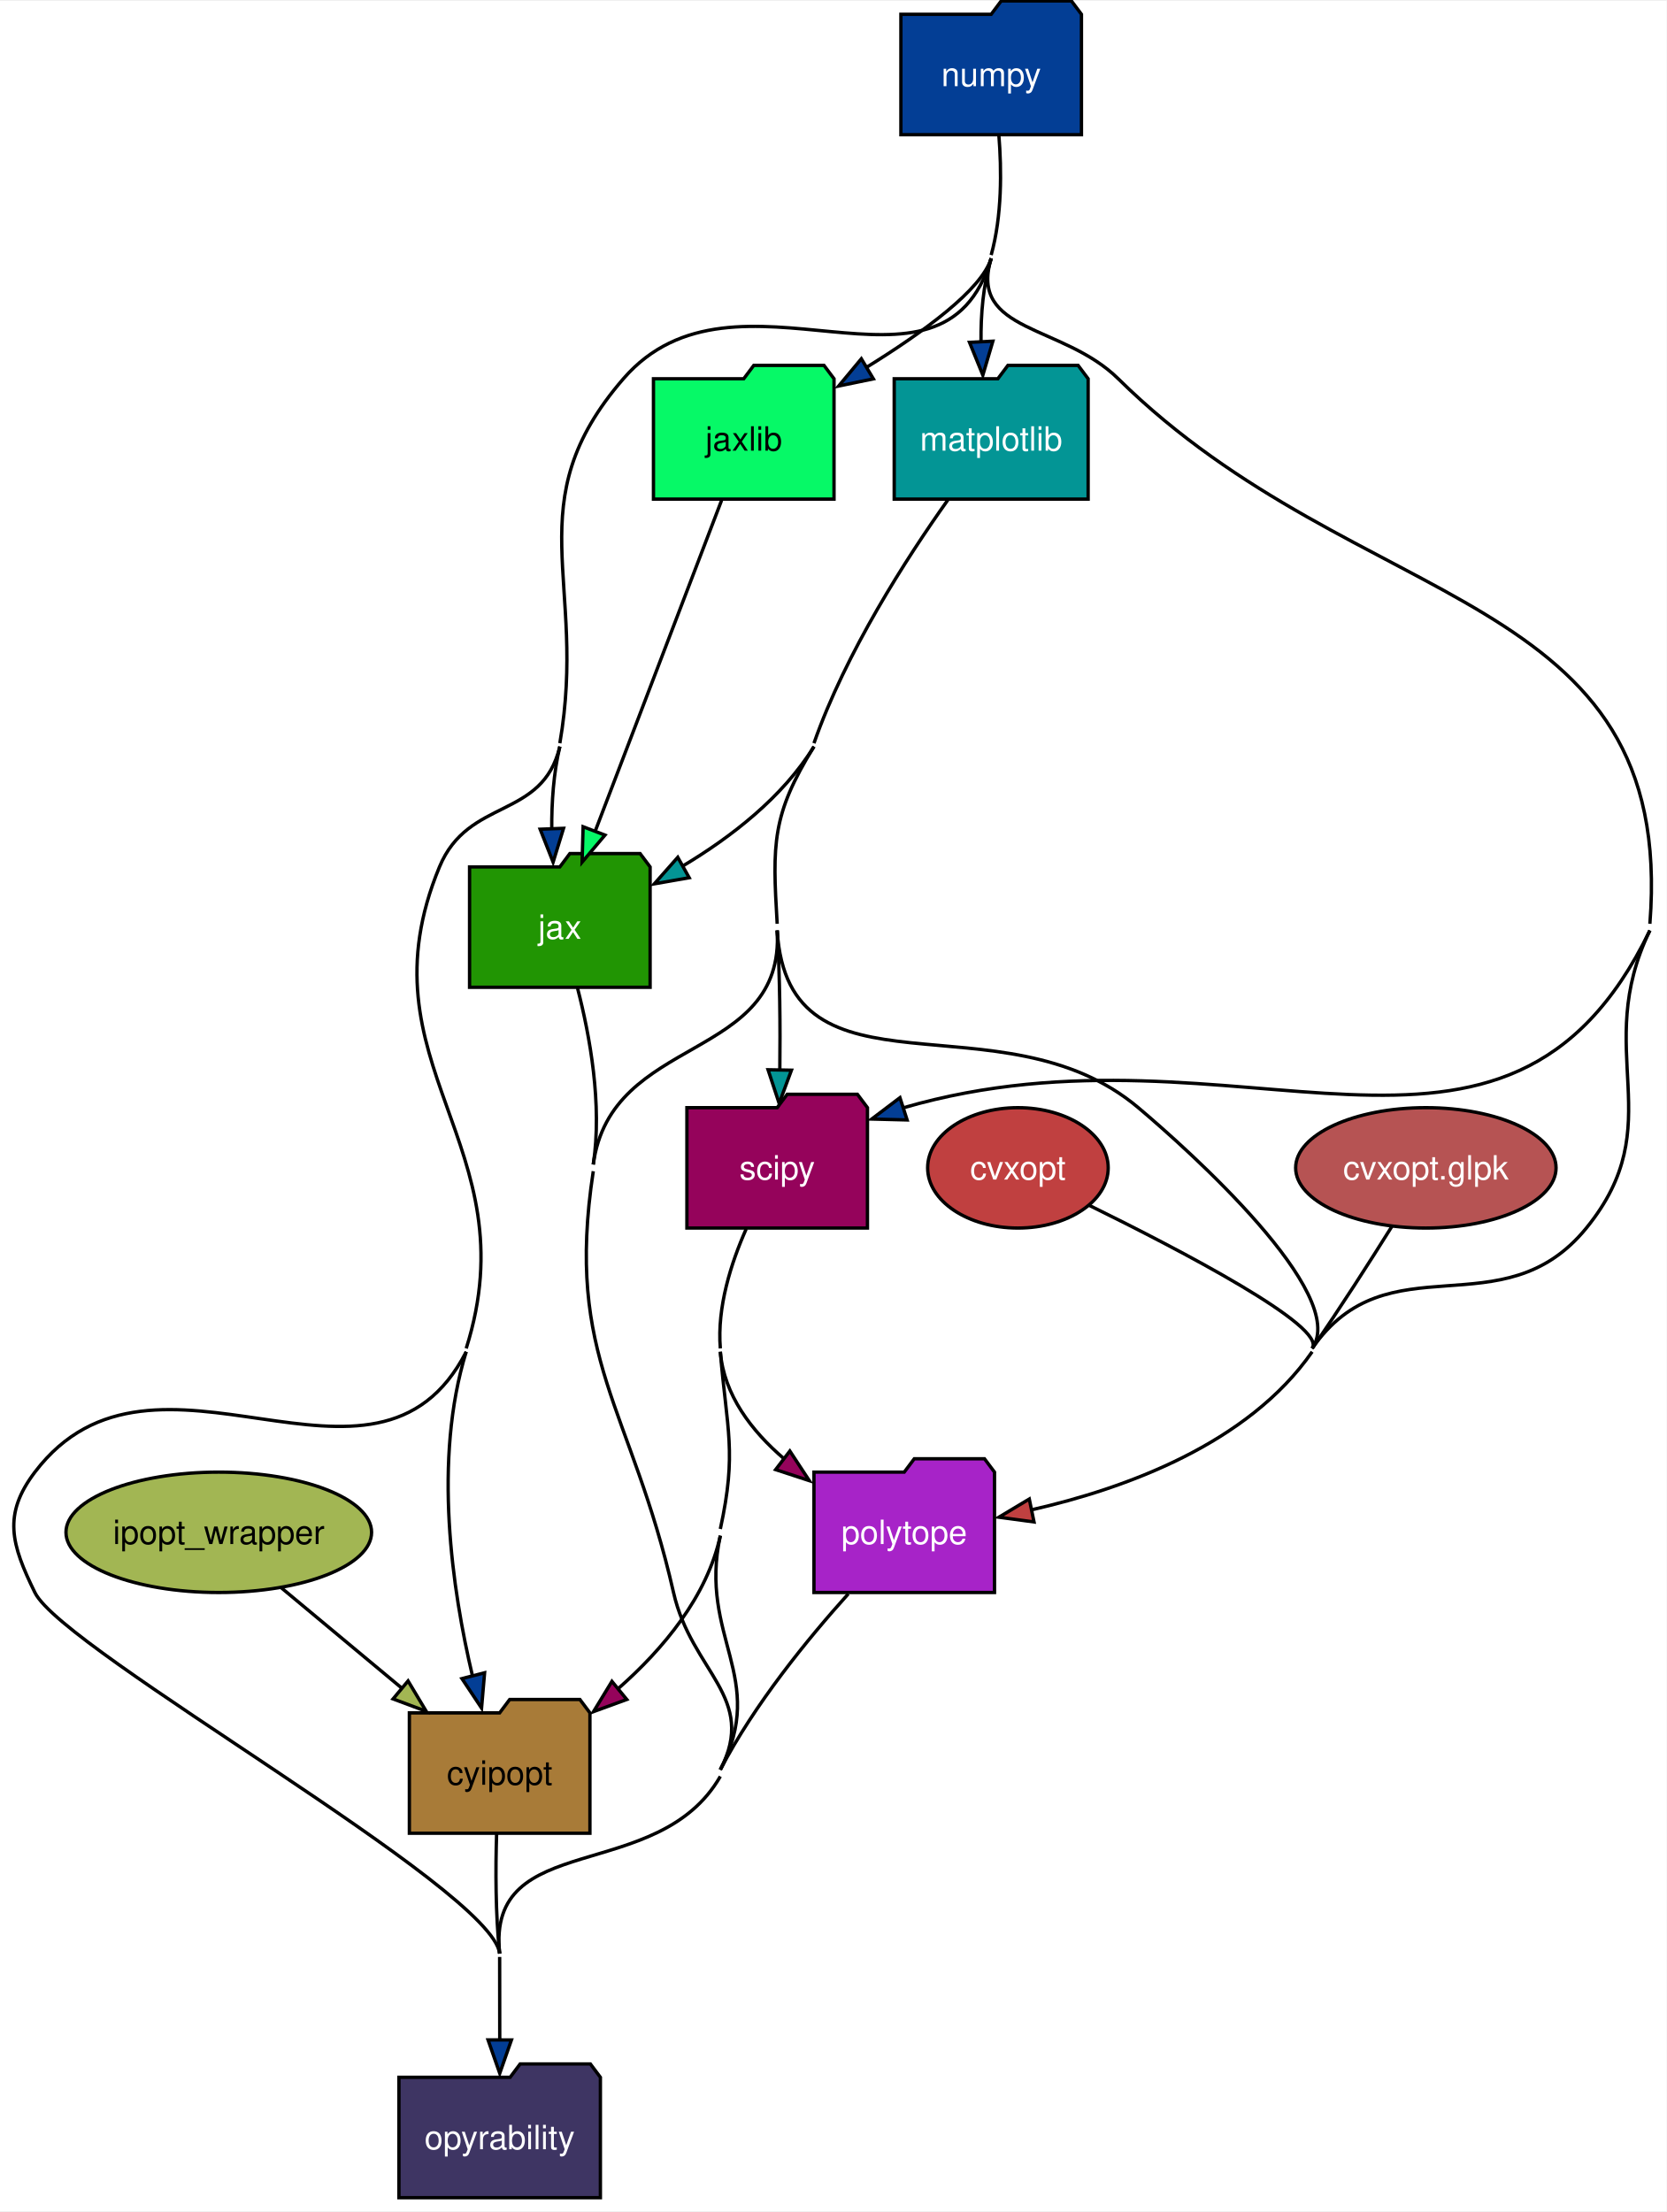
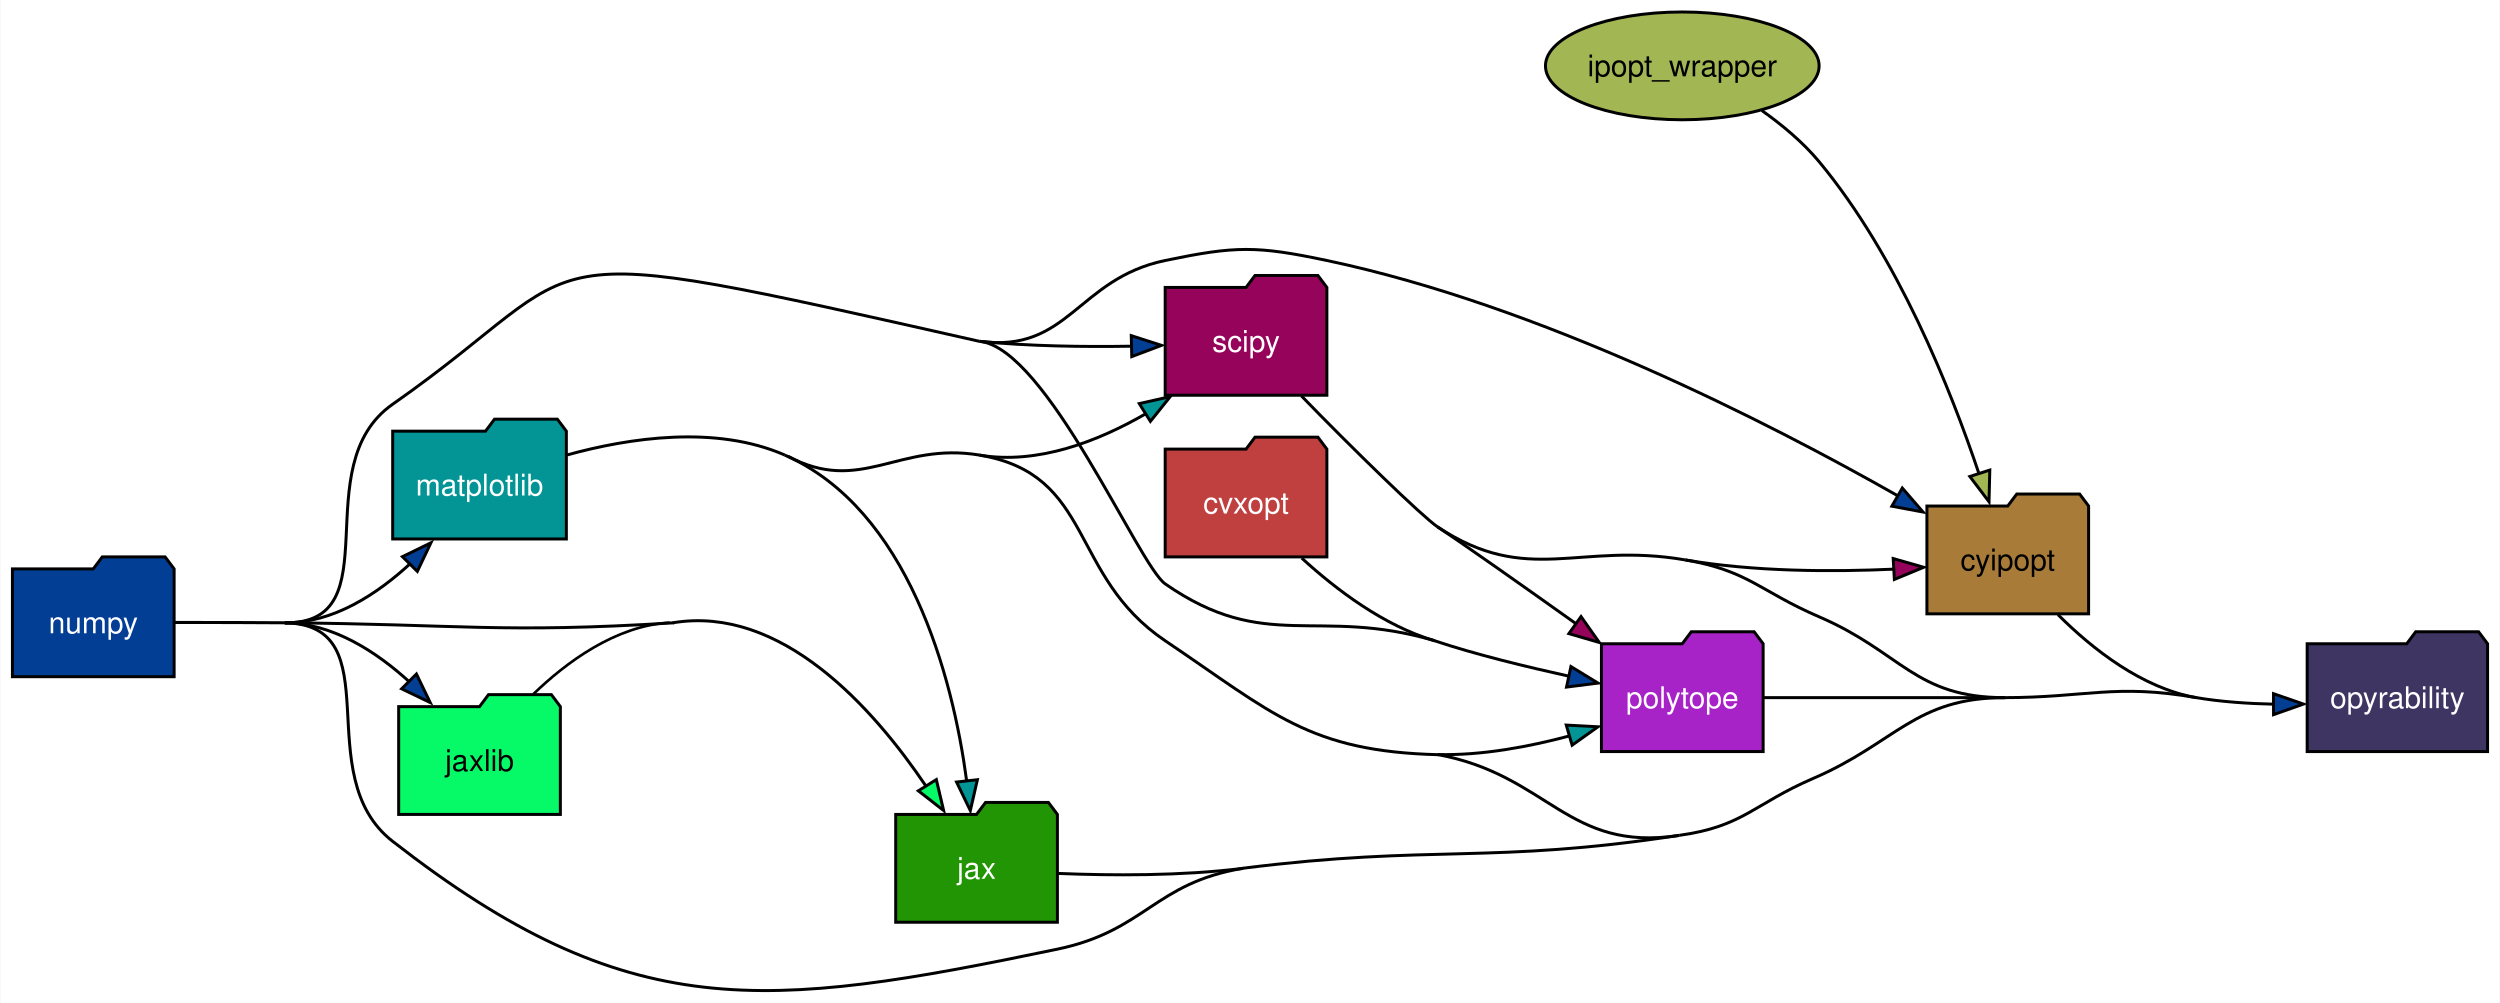
- <svg xmlns="http://www.w3.org/2000/svg" width="498pt" height="661pt" viewBox="0.00 0.00 498.42 661.00">
-   <g id="graph0" class="graph" transform="scale(1 1) rotate(0) translate(4 657)">
-     <style>.edge&gt;path:hover{stroke-width:8}</style>
-     <polygon fill="white" stroke="none" points="-4,4 -4,-657 494.42,-657 494.42,4 -4,4" />
+ <svg xmlns="http://www.w3.org/2000/svg" width="835pt" height="335pt" viewBox="0.00 0.00 834.65 334.98" version="1.1" id="svg291">
+   <defs id="defs295" />
+   <g id="graph0" class="graph" transform="scale(1 1) rotate(0) translate(4 330.98)">
+     <style id="style4">.edge&gt;path:hover{stroke-width:8}</style>
+     <polygon fill="white" stroke="none" points="-4,4 -4,-330.98 830.65,-330.98 830.65,4 -4,4" id="polygon6" />
    <g id="node1" class="node">
-       <style>.edge&gt;path:hover{stroke-width:8}</style>
-       <ellipse fill="#c04040" stroke="black" cx="300.43" cy="-308" rx="27" ry="18" />
-       <text text-anchor="middle" x="300.43" y="-304.5" font-family="Helvetica,sans-Serif" font-size="10.00" fill="#ffffff">cvxopt</text>
+       <style id="style10">.edge&gt;path:hover{stroke-width:8}</style>
+       <ellipse fill="#a2b653" stroke="black" cx="557.7" cy="-308.98" rx="45.7" ry="18" id="ellipse12" />
+       <text text-anchor="middle" x="557.7" y="-305.48" font-family="Helvetica,sans-Serif" font-size="10.00" fill="#000000" id="text14">ipopt_wrapper</text>
+     </g>
+     <g id="node4" class="node">
+       <style id="style19">.edge&gt;path:hover{stroke-width:8}</style>
+       <polygon fill="#a87b38" stroke="black" points="693.4,-161.98 690.4,-165.98 669.4,-165.98 666.4,-161.98 639.4,-161.98 639.4,-125.98 693.4,-125.98 693.4,-161.98" id="polygon21" />
+       <text text-anchor="middle" x="666.4" y="-140.48" font-family="Helvetica,sans-Serif" font-size="10.00" fill="#000000" id="text23">cyipopt</text>
+     </g>
+     <g id="edge3" class="edge">
+       <style id="style28">.edge&gt;path:hover{stroke-width:8}</style>
+       <path fill="none" stroke="black" d="M584.26,-294.07C591.08,-289.24 598.04,-283.44 603.4,-276.98 629.52,-245.52 647.26,-201.23 656.86,-172.56" id="path30" />
+       <polygon fill="#a2b653" stroke="black" points="660.4,-173.99 660.14,-163.4 653.74,-171.84 660.4,-173.99" id="polygon32" />
+     </g>
+     <g id="node2" class="node">
+       <style id="style37">.edge&gt;path:hover{stroke-width:8}</style>
+       <polygon fill="#3e3563" stroke="black" points="826.65,-115.98 823.65,-119.98 802.65,-119.98 799.65,-115.98 766.4,-115.98 766.4,-79.98 826.65,-79.98 826.65,-115.98" id="polygon39" />
+       <text text-anchor="middle" x="796.53" y="-94.48" font-family="Helvetica,sans-Serif" font-size="10.00" fill="#ffffff" id="text41">opyrability</text>
+     </g>
+     <g id="node3" class="node">
+       <style id="style46">.edge&gt;path:hover{stroke-width:8}</style>
+       <polygon fill="#c04040" stroke="black" points="439,-180.98 436,-184.98 415,-184.98 412,-180.98 385,-180.98 385,-144.98 439,-144.98 439,-180.98" id="polygon48" />
+       <text text-anchor="middle" x="412" y="-159.48" font-family="Helvetica,sans-Serif" font-size="10.00" fill="#ffffff" id="text50">cvxopt</text>
+     </g>
+     <g id="node9" class="node">
+       <style id="style55">.edge&gt;path:hover{stroke-width:8}</style>
+       <polygon fill="#a723c8" stroke="black" points="584.7,-115.98 581.7,-119.98 560.7,-119.98 557.7,-115.98 530.7,-115.98 530.7,-79.98 584.7,-79.98 584.7,-115.98" id="polygon57" />
+       <text text-anchor="middle" x="557.7" y="-94.48" font-family="Helvetica,sans-Serif" font-size="10.00" fill="#ffffff" id="text59">polytope</text>
+     </g>
+     <g id="edge1" class="edge">
+       <style id="style64">.edge&gt;path:hover{stroke-width:8}</style>
+       <path fill="none" stroke="black" d="M430.61,-144.58C442.08,-134.06 458.03,-121.99 475,-116.98" id="path66" />
+     </g>
+     <g id="edge2" class="edge">
+       <style id="style71">.edge&gt;path:hover{stroke-width:8}</style>
+       <path fill="none" stroke="black" d="M683.17,-125.7C694.59,-114.29 711.19,-101.17 729.4,-97.98" id="path73" />
+     </g>
+     <g id="node5" class="node">
+       <style id="style78">.edge&gt;path:hover{stroke-width:8}</style>
+       <polygon fill="#219503" stroke="black" points="349,-58.98 346,-62.98 325,-62.98 322,-58.98 295,-58.98 295,-22.98 349,-22.98 349,-58.98" id="polygon80" />
+       <text text-anchor="middle" x="322" y="-37.48" font-family="Helvetica,sans-Serif" font-size="10.00" fill="#ffffff" id="text82">jax</text>
+     </g>
+     <g id="edge4" class="edge">
+       <style id="style87">.edge&gt;path:hover{stroke-width:8}</style>
+       <path fill="none" stroke="black" d="M349.29,-39.27C366.84,-38.55 390.38,-38.38 411,-40.98" id="path89" />
+     </g>
+     <g id="node6" class="node">
+       <style id="style94">.edge&gt;path:hover{stroke-width:8}</style>
+       <polygon fill="#06f967" stroke="black" points="183,-94.98 180,-98.98 159,-98.98 156,-94.98 129,-94.98 129,-58.98 183,-58.98 183,-94.98" id="polygon96" />
+       <text text-anchor="middle" x="156" y="-73.48" font-family="Helvetica,sans-Serif" font-size="10.00" fill="#000000" id="text98">jaxlib</text>
+     </g>
+     <g id="edge5" class="edge" transform="matrix(1.016582,0,0,0.9998191,-5.164522,-0.01656711)">
+       <style id="style103">.edge&gt;path:hover{stroke-width:8}</style>
+       <path fill="none" stroke="#000000" d="m 222,-122.98 c 35.66,-6.07 65.85,28.42 83.2,54.54" id="path105" />
+       <polygon fill="#06f967" stroke="#000000" points="311,-60.28 302.7,-66.86 308.61,-70.6 " id="polygon107" />
+       <path fill="none" stroke="#000000" d="M 176.16,-99.103 C 186.959,-109.726 203.138,-121.988 221.01,-123.041" id="path109" style="stroke-width:0.889" />
+     </g>
+     <g id="node7" class="node">
+       <style id="style114">.edge&gt;path:hover{stroke-width:8}</style>
+       <polygon fill="#039595" stroke="black" points="185,-186.98 182,-190.98 161,-190.98 158,-186.98 127,-186.98 127,-150.98 185,-150.98 185,-186.98" id="polygon116" />
+       <text text-anchor="middle" x="156" y="-165.48" font-family="Helvetica,sans-Serif" font-size="10.00" fill="#ffffff" id="text118">matplotlib</text>
+     </g>
+     <g id="edge7" class="edge">
+       <style id="style123">.edge&gt;path:hover{stroke-width:8}</style>
+       <path fill="none" stroke="#000000" d="m 259,-178.614 c 24.26,13.07 36.89,-4.916 64.07,-0.366" id="path125" />
+       <path fill="none" stroke="#000000" d="m 323,-178.98 c 38.43,6.44 29.67,40.24 62,62 36.02,24.25 48.054,37.011 91.464,38.061" id="path127" />
+       <path fill="none" stroke="black" d="M476,-78.98C513.18,-72.06 519.31,-46.26 556.7,-51.98" id="path129" />
+     </g>
+     <g id="edge6" class="edge">
+       <style id="style134">.edge&gt;path:hover{stroke-width:8}</style>
+       <path fill="none" stroke="#000000" d="m 257.963,-178.98 c 41.27,18.11 56.107,73.95 60.727,108.8" id="path136" />
+       <polygon fill="#039595" stroke="black" points="322.28,-70.58 319.92,-60.25 315.32,-69.79 322.28,-70.58" id="polygon138" />
+       <path fill="none" stroke="black" d="M185.18,-179.02C206.12,-184.79 234.93,-189.1 258,-178.98" id="path140" />
+     </g>
+     <g id="edge8" class="edge">
+       <style id="style145">.edge&gt;path:hover{stroke-width:8}</style>
+       <path fill="none" stroke="black" d="M476,-78.98C490.65,-78.62 506.4,-81.55 520.07,-85.21" id="path147" />
+       <polygon fill="#039595" stroke="black" points="518.95,-88.82 529.53,-88.25 520.91,-82.1 518.95,-88.82" id="polygon149" />
    </g>
    <g id="node10" class="node">
-       <style>.edge&gt;path:hover{stroke-width:8}</style>
-       <polygon fill="#a723c8" stroke="black" points="293.43,-217 290.43,-221 269.43,-221 266.43,-217 239.43,-217 239.43,-181 293.43,-181 293.43,-217" />
-       <text text-anchor="middle" x="266.43" y="-195.5" font-family="Helvetica,sans-Serif" font-size="10.00" fill="#ffffff">polytope</text>
+       <style id="style154">.edge&gt;path:hover{stroke-width:8}</style>
+       <polygon fill="#95035b" stroke="black" points="439,-234.98 436,-238.98 415,-238.98 412,-234.98 385,-234.98 385,-198.98 439,-198.98 439,-234.98" id="polygon156" />
+       <text text-anchor="middle" x="412" y="-213.48" font-family="Helvetica,sans-Serif" font-size="10.00" fill="#ffffff" id="text158">scipy</text>
    </g>
-     <g id="edge1" class="edge">
-       <style>.edge&gt;path:hover{stroke-width:8}</style>
-       <path fill="none" stroke="black" d="M388.43,-253C369.29,-225.46 332.61,-212.11 304.44,-205.71" />
-       <polygon fill="#c04040" stroke="black" points="305.24,-202.1 294.74,-203.52 303.83,-208.96 305.24,-202.1" />
-       <path fill="none" stroke="black" d="M321.69,-296.82C349.14,-283.34 392.93,-260.48 388.43,-254" />
-     </g>
-     <g id="node2" class="node">
-       <style>.edge&gt;path:hover{stroke-width:8}</style>
-       <ellipse fill="#b65353" stroke="black" cx="422.43" cy="-308" rx="38.94" ry="18" />
-       <text text-anchor="middle" x="422.43" y="-304.5" font-family="Helvetica,sans-Serif" font-size="10.00" fill="#ffffff">cvxopt.glpk</text>
-     </g>
-     <g id="edge2" class="edge">
-       <style>.edge&gt;path:hover{stroke-width:8}</style>
-       <path fill="none" stroke="black" d="M412.32,-290.56C405.71,-279.99 396.79,-266.03 388.43,-254" />
-     </g>
-     <g id="node3" class="node">
-       <style>.edge&gt;path:hover{stroke-width:8}</style>
-       <ellipse fill="#a2b653" stroke="black" cx="61.43" cy="-199" rx="45.7" ry="18" />
-       <text text-anchor="middle" x="61.43" y="-195.5" font-family="Helvetica,sans-Serif" font-size="10.00" fill="#000000">ipopt_wrapper</text>
-     </g>
-     <g id="node5" class="node">
-       <style>.edge&gt;path:hover{stroke-width:8}</style>
-       <polygon fill="#a87b38" stroke="black" points="172.43,-145 169.43,-149 148.43,-149 145.43,-145 118.43,-145 118.43,-109 172.43,-109 172.43,-145" />
-       <text text-anchor="middle" x="145.43" y="-123.5" font-family="Helvetica,sans-Serif" font-size="10.00" fill="#000000">cyipopt</text>
-     </g>
-     <g id="edge4" class="edge">
-       <style>.edge&gt;path:hover{stroke-width:8}</style>
-       <path fill="none" stroke="black" d="M80.07,-182.46C90.65,-173.65 104.13,-162.42 116.1,-152.45" />
-       <polygon fill="#a2b653" stroke="black" points="118.04,-154.55 123.48,-145.46 113.55,-149.17 118.04,-154.55" />
-     </g>
-     <g id="node4" class="node">
-       <style>.edge&gt;path:hover{stroke-width:8}</style>
-       <polygon fill="#3e3563" stroke="black" points="175.56,-36 172.56,-40 151.56,-40 148.56,-36 115.31,-36 115.31,0 175.56,0 175.56,-36" />
-       <text text-anchor="middle" x="145.43" y="-14.5" font-family="Helvetica,sans-Serif" font-size="10.00" fill="#ffffff">opyrability</text>
-     </g>
-     <g id="edge3" class="edge">
-       <style>.edge&gt;path:hover{stroke-width:8}</style>
-       <path fill="none" stroke="black" d="M144.52,-108.77C144.19,-98.38 144.17,-84.9 145.43,-73" />
-     </g>
-     <g id="node6" class="node">
-       <style>.edge&gt;path:hover{stroke-width:8}</style>
-       <polygon fill="#219503" stroke="black" points="190.43,-398 187.43,-402 166.43,-402 163.43,-398 136.43,-398 136.43,-362 190.43,-362 190.43,-398" />
-       <text text-anchor="middle" x="163.43" y="-376.5" font-family="Helvetica,sans-Serif" font-size="10.00" fill="#ffffff">jax</text>
-     </g>
-     <g id="edge5" class="edge">
-       <style>.edge&gt;path:hover{stroke-width:8}</style>
-       <path fill="none" stroke="black" d="M168.73,-361.73C172.4,-347.55 176.17,-326.96 173.43,-309" />
-       <path fill="none" stroke="black" d="M173.43,-307C164.83,-250.65 184.81,-236.59 197.43,-181 202.82,-157.24 222.67,-149.62 211.43,-128" />
-       <path fill="none" stroke="black" d="M211.43,-126C192.64,-93.41 141.47,-110.41 145.43,-73" />
-     </g>
-     <g id="node7" class="node">
-       <style>.edge&gt;path:hover{stroke-width:8}</style>
-       <polygon fill="#06f967" stroke="black" points="245.43,-544 242.43,-548 221.43,-548 218.43,-544 191.43,-544 191.43,-508 245.43,-508 245.43,-544" />
-       <text text-anchor="middle" x="218.43" y="-522.5" font-family="Helvetica,sans-Serif" font-size="10.00" fill="#000000">jaxlib</text>
-     </g>
-     <g id="edge6" class="edge">
-       <style>.edge&gt;path:hover{stroke-width:8}</style>
-       <path fill="none" stroke="black" d="M211.8,-507.63C202.38,-482.98 185.05,-437.6 173.89,-408.39" />
-       <polygon fill="#06f967" stroke="black" points="176.93,-407.52 170.09,-399.43 170.39,-410.02 176.93,-407.52" />
+     <g id="edge9" class="edge">
+       <style id="style163">.edge&gt;path:hover{stroke-width:8}</style>
+       <path fill="none" stroke="black" d="M323,-178.98C342.35,-175.74 362.53,-183.54 378.68,-192.9" id="path165" />
+       <polygon fill="#039595" stroke="black" points="376.35,-196.19 386.69,-198.52 380.06,-190.25 376.35,-196.19" id="polygon167" />
    </g>
    <g id="node8" class="node">
-       <style>.edge&gt;path:hover{stroke-width:8}</style>
-       <polygon fill="#039595" stroke="black" points="321.43,-544 318.43,-548 297.43,-548 294.43,-544 263.43,-544 263.43,-508 321.43,-508 321.43,-544" />
-       <text text-anchor="middle" x="292.43" y="-522.5" font-family="Helvetica,sans-Serif" font-size="10.00" fill="#ffffff">matplotlib</text>
+       <style id="style172">.edge&gt;path:hover{stroke-width:8}</style>
+       <polygon fill="#033e95" stroke="black" points="54,-140.98 51,-144.98 30,-144.98 27,-140.98 0,-140.98 0,-104.98 54,-104.98 54,-140.98" id="polygon174" />
+       <text text-anchor="middle" x="27" y="-119.48" font-family="Helvetica,sans-Serif" font-size="10.00" fill="#ffffff" id="text176">numpy</text>
    </g>
-     <g id="edge8" class="edge">
-       <style>.edge&gt;path:hover{stroke-width:8}</style>
-       <path fill="none" stroke="black" d="M239.43,-434C226.81,-413.52 227.01,-405.02 228.43,-381" />
-       <path fill="none" stroke="black" d="M228.43,-379C230.77,-339.5 178.68,-348.22 173.43,-309" />
-     </g>
-     <g id="edge7" class="edge">
-       <style>.edge&gt;path:hover{stroke-width:8}</style>
-       <path fill="none" stroke="black" d="M279.47,-507.75C267.1,-490.34 248.96,-462.21 239.43,-435" />
-       <path fill="none" stroke="black" d="M239.43,-434C230.09,-418.83 214.6,-406.87 200.04,-398.18" />
-       <polygon fill="#039595" stroke="black" points="202.12,-394.77 191.68,-392.94 198.7,-400.88 202.12,-394.77" />
-     </g>
-     <g id="edge9" class="edge">
-       <style>.edge&gt;path:hover{stroke-width:8}</style>
-       <path fill="none" stroke="black" d="M228.43,-379C231.71,-325.63 295.56,-360.48 336.43,-326 351.52,-313.27 399.69,-270.21 388.43,-254" />
-     </g>
-     <g id="node11" class="node">
-       <style>.edge&gt;path:hover{stroke-width:8}</style>
-       <polygon fill="#95035b" stroke="black" points="255.43,-326 252.43,-330 231.43,-330 228.43,-326 201.43,-326 201.43,-290 255.43,-290 255.43,-326" />
-       <text text-anchor="middle" x="228.43" y="-304.5" font-family="Helvetica,sans-Serif" font-size="10.00" fill="#ffffff">scipy</text>
+     <g id="edge14" class="edge">
+       <style id="style181">.edge&gt;path:hover{stroke-width:8}</style>
+       <path fill="none" stroke="#000000" d="M 410.919,-41 C 474.469,-48.99 493.38,-42.3 556.7,-51.98" id="path183" />
+       <path fill="none" stroke="black" d="M91,-122.98C127.17,-122.26 98.46,-72.21 127,-49.98 205.85,11.46 251.14,6.41 349,-13.98 378.42,-20.1 381.35,-36.06 411,-40.98" id="path185" />
+       <path fill="none" stroke="#000000" d="m 665.143,-97.98 c 27.56,0 37.117,-4.76 64.257,-2e-6" id="path187" />
+       <path fill="none" stroke="#000000" d="m 54.249,-123.08 c 11.587,-0.02 25.209,0 37.52,0.1" id="path189" style="stroke-width:1.024" />
+       <path fill="none" stroke="#000000" d="m 556.703,-51.995 c 21.39,-2.94 24.87,-10.46 44.7,-19 C 629.013,-82.865 635.35,-97.98 665.4,-97.98" id="path191" />
+       <path fill="none" stroke="#000000" d="m 729.192,-98.023 c 7.97,1.4 17.768,2.063 26.018,2.223" id="path193" />
+       <polygon fill="#033e95" stroke="black" points="755.16,-99.3 765.16,-95.83 755.17,-92.3 755.16,-99.3" id="polygon195" />
    </g>
    <g id="edge10" class="edge">
-       <style>.edge&gt;path:hover{stroke-width:8}</style>
-       <path fill="none" stroke="black" d="M228.43,-379C229.27,-365.26 229.37,-349.96 229.22,-337.19" />
-       <polygon fill="#039595" stroke="black" points="232.7,-337.21 229.02,-327.28 225.7,-337.34 232.7,-337.21" />
+       <style id="style200">.edge&gt;path:hover{stroke-width:8}</style>
+       <path fill="none" stroke="black" d="M323,-216.98C352.79,-212.96 355.58,-237.85 385,-243.98 408.5,-248.87 415.52,-248.93 439,-243.98 510.18,-228.95 586.24,-190.06 629.59,-165.44" id="path202" />
+       <polygon fill="#033e95" stroke="black" points="631.18,-167.99 638.11,-159.97 627.69,-161.92 631.18,-167.99" id="polygon204" />
    </g>
-     <g id="node9" class="node">
-       <style>.edge&gt;path:hover{stroke-width:8}</style>
-       <polygon fill="#033e95" stroke="black" points="319.43,-653 316.43,-657 295.43,-657 292.43,-653 265.43,-653 265.43,-617 319.43,-617 319.43,-653" />
-       <text text-anchor="middle" x="292.43" y="-631.5" font-family="Helvetica,sans-Serif" font-size="10.00" fill="#ffffff">numpy</text>
+     <g id="edge11" class="edge">
+       <style id="style209">.edge&gt;path:hover{stroke-width:8}</style>
+       <path fill="none" stroke="black" d="M91,-122.98C148.78,-122.53 163.33,-119.37 221,-122.98" id="path211" />
+     </g>
+     <g id="edge12" class="edge">
+       <style id="style216">.edge&gt;path:hover{stroke-width:8}</style>
+       <path fill="none" stroke="black" d="M91,-122.98C106.97,-122.85 121.67,-113.29 132.95,-102.91" id="path218" />
+       <polygon fill="#033e95" stroke="black" points="134.93,-105.88 139.53,-96.34 129.98,-100.93 134.93,-105.88" id="polygon220" />
+     </g>
+     <g id="edge13" class="edge">
+       <style id="style225">.edge&gt;path:hover{stroke-width:8}</style>
+       <path fill="none" stroke="black" d="M91,-122.98C107.08,-122.85 121.88,-132.53 133.18,-143.04" id="path227" />
+       <polygon fill="#033e95" stroke="black" points="130.25,-145.06 139.77,-149.71 135.23,-140.14 130.25,-145.06" id="polygon229" />
    </g>
    <g id="edge15" class="edge">
-       <style>.edge&gt;path:hover{stroke-width:8}</style>
-       <path fill="none" stroke="black" d="M163.43,-434C158.19,-411.99 136.09,-418.91 127.43,-398 102.9,-338.78 154.78,-315.11 135.43,-254" />
-       <path fill="none" stroke="black" d="M292.43,-580C277.79,-530.69 216.1,-582.89 182.43,-544 150.24,-506.82 171.84,-483.45 163.43,-435" />
-       <path fill="none" stroke="black" d="M294.72,-616.98C295.58,-606.43 295.68,-592.7 292.43,-581" />
-       <path fill="none" stroke="black" d="M135.43,-253C108.24,-200.05 42.42,-264.41 6.43,-217 -3.24,-204.26 -0.6,-195.37 6.43,-181 15.03,-163.43 143.37,-92.45 145.43,-73" />
-       <path fill="none" stroke="black" d="M145.43,-72C145.46,-63.87 145.46,-55.04 145.46,-46.96" />
-       <polygon fill="#033e95" stroke="black" points="148.96,-47.18 145.46,-37.19 141.96,-47.19 148.96,-47.18" />
-     </g>
-     <g id="edge11" class="edge">
-       <style>.edge&gt;path:hover{stroke-width:8}</style>
-       <path fill="none" stroke="black" d="M135.43,-253C125.45,-220.75 131.22,-181.71 137.33,-155.94" />
-       <polygon fill="#033e95" stroke="black" points="140.93,-156.99 140.02,-146.43 134.15,-155.25 140.93,-156.99" />
-     </g>
-     <g id="edge12" class="edge">
-       <style>.edge&gt;path:hover{stroke-width:8}</style>
-       <path fill="none" stroke="black" d="M163.43,-434C161.55,-426.09 160.96,-417.33 161.01,-409.24" />
-       <polygon fill="#033e95" stroke="black" points="164.54,-409.55 161.42,-399.42 157.54,-409.28 164.54,-409.55" />
-     </g>
-     <g id="edge13" class="edge">
-       <style>.edge&gt;path:hover{stroke-width:8}</style>
-       <path fill="none" stroke="black" d="M292.43,-580C289.6,-570.69 272.36,-558.06 255.23,-547.47" />
-       <polygon fill="#033e95" stroke="black" points="257.2,-543.97 246.82,-541.83 253.6,-549.98 257.2,-543.97" />
-     </g>
-     <g id="edge14" class="edge">
-       <style>.edge&gt;path:hover{stroke-width:8}</style>
-       <path fill="none" stroke="black" d="M292.43,-580C290.03,-572.1 289.31,-563.23 289.39,-555.04" />
-       <polygon fill="#033e95" stroke="black" points="292.94,-555.24 289.94,-545.08 285.95,-554.89 292.94,-555.24" />
+       <style id="style234">.edge&gt;path:hover{stroke-width:8}</style>
+       <path fill="none" stroke="black" d="M323,-216.98C345.43,-214.75 376.14,-142.14 385,-135.98 418.56,-112.63 435.79,-128.56 475,-116.98" id="path236" />
+       <path fill="none" stroke="#000000" d="m 474.597,-117.102 c 14.1,4.75 31.373,8.882 45.293,11.972" id="path238" />
+       <polygon fill="#033e95" stroke="black" points="520.51,-108.36 529.55,-102.84 519.04,-101.51 520.51,-108.36" id="polygon240" />
+       <path fill="none" stroke="#000000" d="m 91,-122.98 c 36.17,0.39 6.35,-52.27 36,-73 71.07,-49.69 36.722,-56.948 195.952,-21" id="path242" />
    </g>
    <g id="edge16" class="edge">
-       <style>.edge&gt;path:hover{stroke-width:8}</style>
-       <path fill="none" stroke="black" d="M489.43,-379C471.78,-342.61 495.98,-321.36 470.43,-290 445.29,-259.14 411.07,-286.73 388.43,-254" />
+       <style id="style247">.edge&gt;path:hover{stroke-width:8}</style>
+       <path fill="none" stroke="black" d="M323,-216.98C339.64,-215.33 358.13,-215.09 373.86,-215.36" id="path249" />
+       <polygon fill="#033e95" stroke="black" points="373.67,-218.88 383.75,-215.63 373.84,-211.88 373.67,-218.88" id="polygon251" />
    </g>
    <g id="edge17" class="edge">
-       <style>.edge&gt;path:hover{stroke-width:8}</style>
-       <path fill="none" stroke="black" d="M292.43,-580C285.67,-557.74 313.86,-560.33 330.43,-544 402.51,-472.96 497.39,-481.89 489.43,-381" />
-       <path fill="none" stroke="black" d="M489.43,-379C446.09,-289.63 366.9,-355.21 266.15,-325.96" />
-       <polygon fill="#033e95" stroke="black" points="267.29,-322.33 256.7,-322.6 265.15,-328.99 267.29,-322.33" />
+       <style id="style256">.edge&gt;path:hover{stroke-width:8}</style>
+       <path fill="none" stroke="black" d="M585.01,-97.98C606.61,-97.98 637.99,-97.98 665.4,-97.98" id="path258" />
+     </g>
+     <g id="edge19" class="edge">
+       <style id="style263">.edge&gt;path:hover{stroke-width:8}</style>
+       <path fill="none" stroke="black" d="M558.7,-143.98C579.98,-140.31 583.57,-133.51 603.4,-124.98 631.01,-113.1 635.35,-97.98 665.4,-97.98" id="path265" />
+       <path fill="none" stroke="#000000" d="m 476,-154.98 c 30.22,19.93 47.012,4.85 82.682,11" id="path267" />
    </g>
    <g id="edge18" class="edge">
-       <style>.edge&gt;path:hover{stroke-width:8}</style>
-       <path fill="none" stroke="black" d="M249.7,-180.59C237.59,-167.15 221.63,-147.61 211.43,-128" />
+       <style id="style272">.edge&gt;path:hover{stroke-width:8}</style>
+       <path fill="none" stroke="black" d="M558.7,-143.98C581.65,-140.02 607.79,-139.95 628.46,-140.9" id="path274" />
+       <polygon fill="#95035b" stroke="black" points="628.14,-144.44 638.32,-141.52 628.53,-137.46 628.14,-144.44" id="polygon276" />
    </g>
    <g id="edge20" class="edge">
-       <style>.edge&gt;path:hover{stroke-width:8}</style>
-       <path fill="none" stroke="black" d="M211.43,-198C204.8,-167.6 225.78,-155.6 211.43,-128" />
-     </g>
-     <g id="edge19" class="edge">
-       <style>.edge&gt;path:hover{stroke-width:8}</style>
-       <path fill="none" stroke="black" d="M211.43,-253C213.37,-229.52 216.45,-223.01 211.43,-200" />
-       <path fill="none" stroke="black" d="M219.17,-289.75C214.66,-279.58 210.41,-266.33 211.43,-254" />
-       <path fill="none" stroke="black" d="M211.43,-198C207.45,-179.76 194.36,-164.1 180.87,-152.24" />
-       <polygon fill="#95035b" stroke="black" points="183.45,-149.01 173.5,-145.37 179.01,-154.42 183.45,-149.01" />
-     </g>
-     <g id="edge21" class="edge">
-       <style>.edge&gt;path:hover{stroke-width:8}</style>
-       <path fill="none" stroke="black" d="M211.43,-253C212.5,-240.09 220.75,-229.32 230.56,-220.93" />
-       <polygon fill="#95035b" stroke="black" points="232.22,-223.31 238.04,-214.45 227.97,-217.75 232.22,-223.31" />
+       <style id="style281">.edge&gt;path:hover{stroke-width:8}</style>
+       <path fill="none" stroke="#000000" d="m 430.47,-198.77 c 16.5,17.06 40.548,40.501 45.628,43.851" id="path283" />
+       <path fill="none" stroke="black" d="M476,-154.98C484.96,-149.07 504.46,-135.31 522.04,-122.79" id="path285" />
+       <polygon fill="#95035b" stroke="black" points="523.88,-125.06 529.99,-116.4 519.82,-119.36 523.88,-125.06" id="polygon287" />
    </g>
  </g>
</svg>
